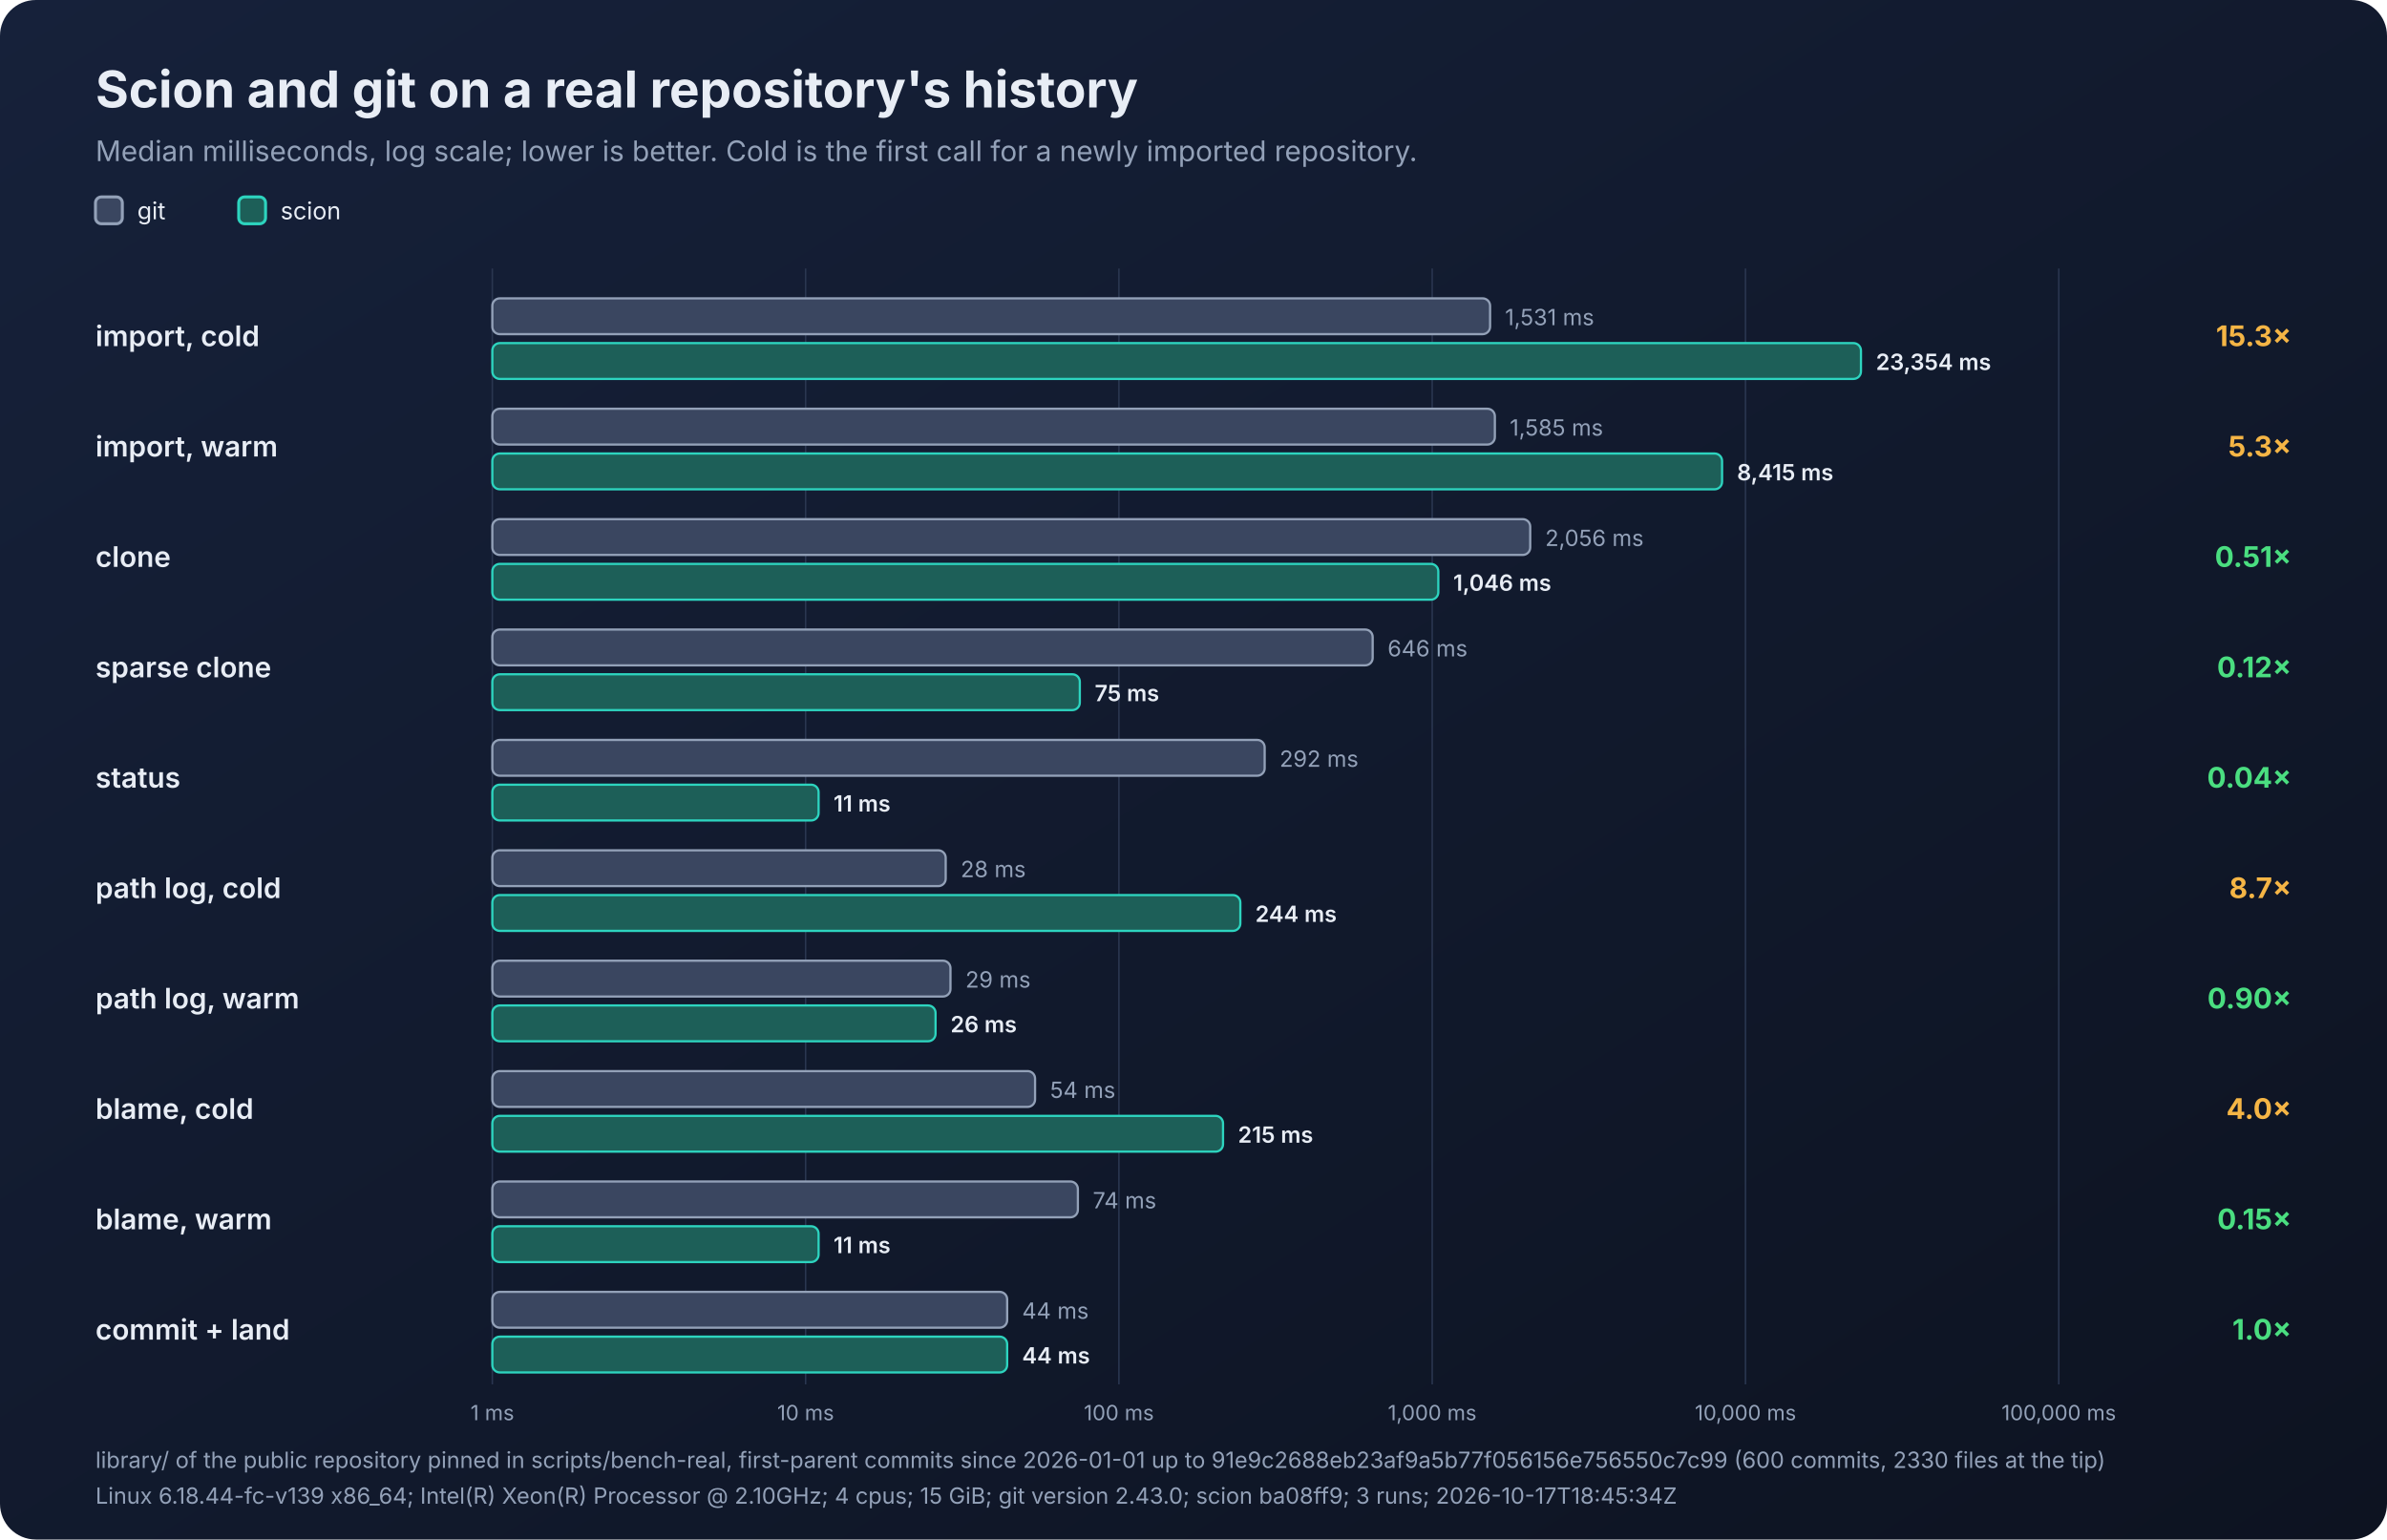
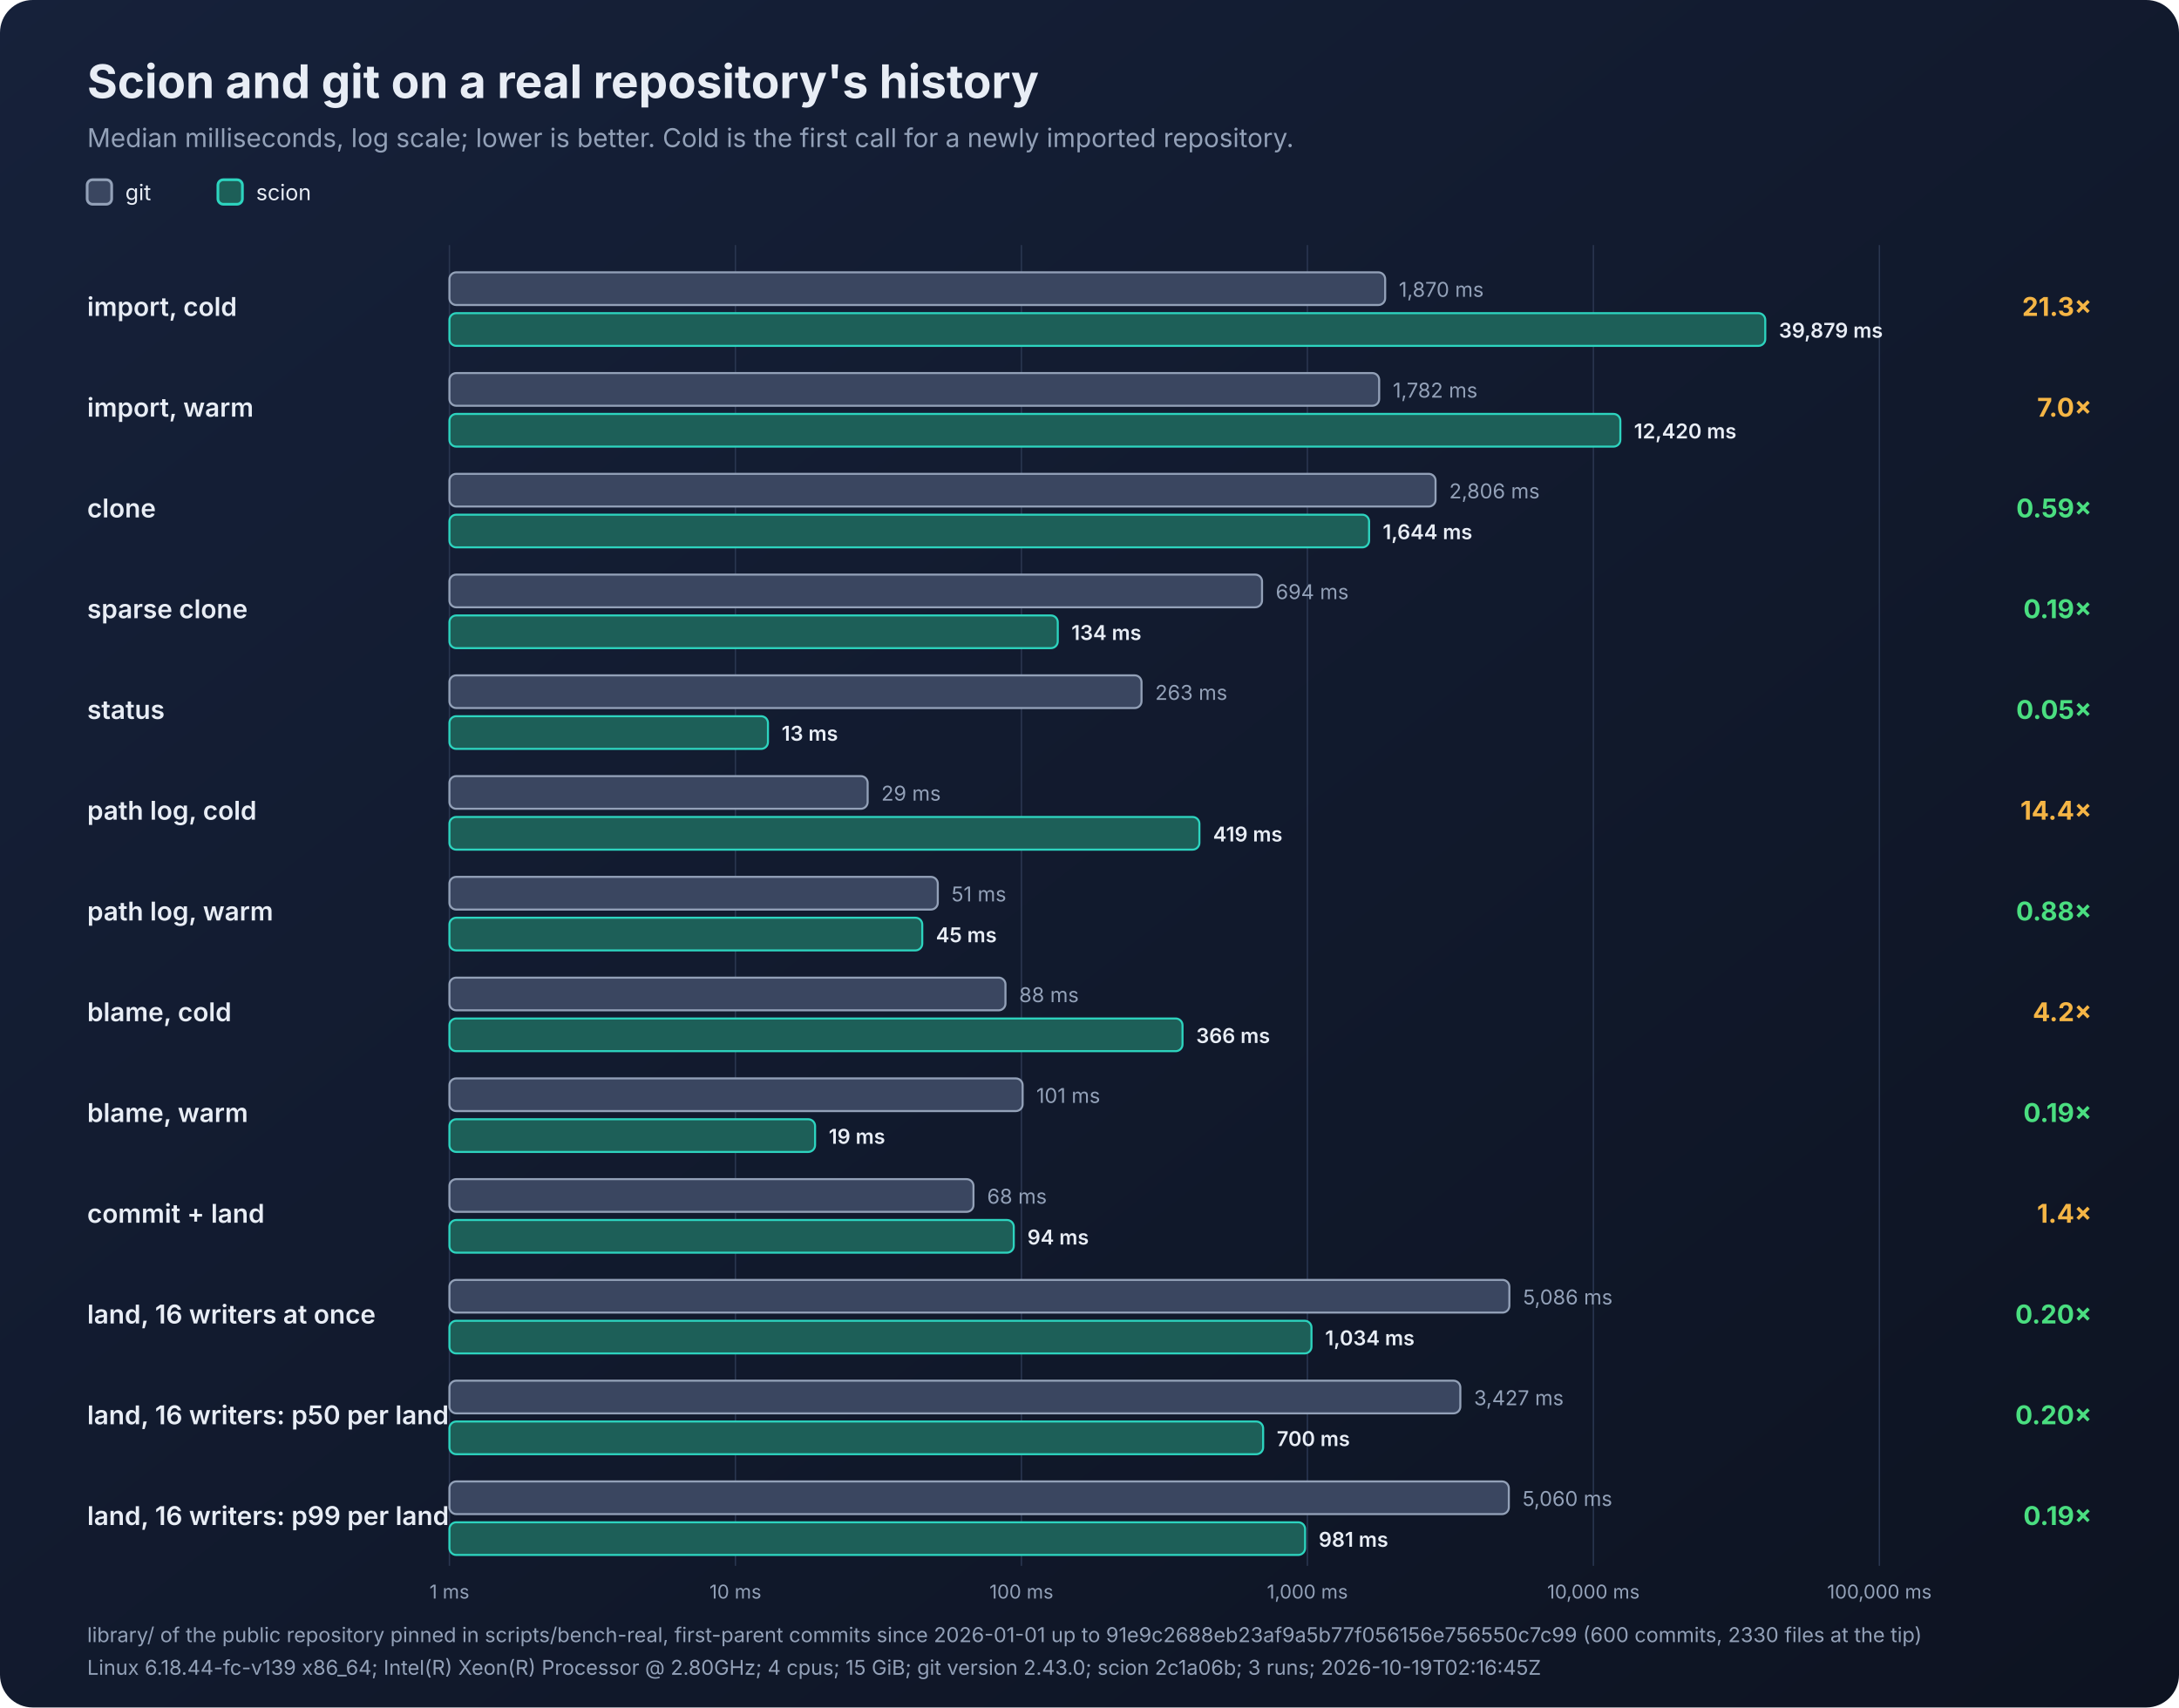
- <svg xmlns="http://www.w3.org/2000/svg" width="1600" height="1032" viewBox="0 0 1600 1032" role="img" aria-label="Median times of Scion and git on a real repository's history">
+ <svg xmlns="http://www.w3.org/2000/svg" width="1600" height="1254" viewBox="0 0 1600 1254" role="img" aria-label="Median times of Scion and git on a real repository's history">
  <defs>
    <marker id="a-teal" viewBox="0 0 10 10" refX="9" refY="5" markerWidth="7" markerHeight="7" orient="auto-start-reverse">
      <path d="M0,0 L10,5 L0,10 z" fill="#2dd4bf" />
    </marker>
    <marker id="a-amber" viewBox="0 0 10 10" refX="9" refY="5" markerWidth="7" markerHeight="7" orient="auto-start-reverse">
      <path d="M0,0 L10,5 L0,10 z" fill="#f5b545" />
    </marker>
    <marker id="a-violet" viewBox="0 0 10 10" refX="9" refY="5" markerWidth="7" markerHeight="7" orient="auto-start-reverse">
      <path d="M0,0 L10,5 L0,10 z" fill="#a78bfa" />
    </marker>
    <marker id="a-muted" viewBox="0 0 10 10" refX="9" refY="5" markerWidth="7" markerHeight="7" orient="auto-start-reverse">
      <path d="M0,0 L10,5 L0,10 z" fill="#93a1b8" />
    </marker>
    <linearGradient id="glow" x1="0" y1="0" x2="1" y2="1">
      <stop offset="0" stop-color="#16213a" />
      <stop offset="1" stop-color="#0d1321" />
    </linearGradient>
  </defs>
-   <rect x="0" y="0" width="1600" height="1032" rx="24" fill="url(#glow)" />
+   <rect x="0" y="0" width="1600" height="1254" rx="24" fill="url(#glow)" />
  <text x="64" y="72" font-family="Inter, 'Segoe UI', -apple-system, BlinkMacSystemFont, Helvetica, Arial, sans-serif" font-size="34" fill="#e8edf5" font-weight="700" text-anchor="start">Scion and git on a real repository's history</text>
  <text x="64" y="108" font-family="Inter, 'Segoe UI', -apple-system, BlinkMacSystemFont, Helvetica, Arial, sans-serif" font-size="19" fill="#93a1b8" font-weight="400" text-anchor="start">Median milliseconds, log scale; lower is better. Cold is the first call for a newly imported repository.</text>
  <rect x="64" y="132" width="18" height="18" rx="4" fill="#3a4660" stroke="#93a1b8" stroke-width="2" />
  <text x="92" y="147" font-family="Inter, 'Segoe UI', -apple-system, BlinkMacSystemFont, Helvetica, Arial, sans-serif" font-size="16" fill="#e8edf5" font-weight="400" text-anchor="start">git</text>
  <rect x="160" y="132" width="18" height="18" rx="4" fill="#1d5f58" stroke="#2dd4bf" stroke-width="2" />
  <text x="188" y="147" font-family="Inter, 'Segoe UI', -apple-system, BlinkMacSystemFont, Helvetica, Arial, sans-serif" font-size="16" fill="#e8edf5" font-weight="400" text-anchor="start">scion</text>
-   <line x1="330.0" y1="180" x2="330.0" y2="928" stroke="#2a3650" stroke-width="1" />
-   <text x="330.0" y="952" font-family="Inter, 'Segoe UI', -apple-system, BlinkMacSystemFont, Helvetica, Arial, sans-serif" font-size="14" fill="#93a1b8" font-weight="400" text-anchor="middle">1 ms</text>
-   <line x1="540.0" y1="180" x2="540.0" y2="928" stroke="#2a3650" stroke-width="1" />
-   <text x="540.0" y="952" font-family="Inter, 'Segoe UI', -apple-system, BlinkMacSystemFont, Helvetica, Arial, sans-serif" font-size="14" fill="#93a1b8" font-weight="400" text-anchor="middle">10 ms</text>
-   <line x1="750.0" y1="180" x2="750.0" y2="928" stroke="#2a3650" stroke-width="1" />
-   <text x="750.0" y="952" font-family="Inter, 'Segoe UI', -apple-system, BlinkMacSystemFont, Helvetica, Arial, sans-serif" font-size="14" fill="#93a1b8" font-weight="400" text-anchor="middle">100 ms</text>
-   <line x1="960.0" y1="180" x2="960.0" y2="928" stroke="#2a3650" stroke-width="1" />
-   <text x="960.0" y="952" font-family="Inter, 'Segoe UI', -apple-system, BlinkMacSystemFont, Helvetica, Arial, sans-serif" font-size="14" fill="#93a1b8" font-weight="400" text-anchor="middle">1,000 ms</text>
-   <line x1="1170.0" y1="180" x2="1170.0" y2="928" stroke="#2a3650" stroke-width="1" />
-   <text x="1170.0" y="952" font-family="Inter, 'Segoe UI', -apple-system, BlinkMacSystemFont, Helvetica, Arial, sans-serif" font-size="14" fill="#93a1b8" font-weight="400" text-anchor="middle">10,000 ms</text>
-   <line x1="1380.0" y1="180" x2="1380.0" y2="928" stroke="#2a3650" stroke-width="1" />
-   <text x="1380.0" y="952" font-family="Inter, 'Segoe UI', -apple-system, BlinkMacSystemFont, Helvetica, Arial, sans-serif" font-size="14" fill="#93a1b8" font-weight="400" text-anchor="middle">100,000 ms</text>
+   <line x1="330.0" y1="180" x2="330.0" y2="1150" stroke="#2a3650" stroke-width="1" />
+   <text x="330.0" y="1174" font-family="Inter, 'Segoe UI', -apple-system, BlinkMacSystemFont, Helvetica, Arial, sans-serif" font-size="14" fill="#93a1b8" font-weight="400" text-anchor="middle">1 ms</text>
+   <line x1="540.0" y1="180" x2="540.0" y2="1150" stroke="#2a3650" stroke-width="1" />
+   <text x="540.0" y="1174" font-family="Inter, 'Segoe UI', -apple-system, BlinkMacSystemFont, Helvetica, Arial, sans-serif" font-size="14" fill="#93a1b8" font-weight="400" text-anchor="middle">10 ms</text>
+   <line x1="750.0" y1="180" x2="750.0" y2="1150" stroke="#2a3650" stroke-width="1" />
+   <text x="750.0" y="1174" font-family="Inter, 'Segoe UI', -apple-system, BlinkMacSystemFont, Helvetica, Arial, sans-serif" font-size="14" fill="#93a1b8" font-weight="400" text-anchor="middle">100 ms</text>
+   <line x1="960.0" y1="180" x2="960.0" y2="1150" stroke="#2a3650" stroke-width="1" />
+   <text x="960.0" y="1174" font-family="Inter, 'Segoe UI', -apple-system, BlinkMacSystemFont, Helvetica, Arial, sans-serif" font-size="14" fill="#93a1b8" font-weight="400" text-anchor="middle">1,000 ms</text>
+   <line x1="1170.0" y1="180" x2="1170.0" y2="1150" stroke="#2a3650" stroke-width="1" />
+   <text x="1170.0" y="1174" font-family="Inter, 'Segoe UI', -apple-system, BlinkMacSystemFont, Helvetica, Arial, sans-serif" font-size="14" fill="#93a1b8" font-weight="400" text-anchor="middle">10,000 ms</text>
+   <line x1="1380.0" y1="180" x2="1380.0" y2="1150" stroke="#2a3650" stroke-width="1" />
+   <text x="1380.0" y="1174" font-family="Inter, 'Segoe UI', -apple-system, BlinkMacSystemFont, Helvetica, Arial, sans-serif" font-size="14" fill="#93a1b8" font-weight="400" text-anchor="middle">100,000 ms</text>
  <text x="64" y="232" font-family="Inter, 'Segoe UI', -apple-system, BlinkMacSystemFont, Helvetica, Arial, sans-serif" font-size="19" fill="#e8edf5" font-weight="600" text-anchor="start">import, cold</text>
-   <rect x="330" y="200" width="668.8" height="24" rx="5" fill="#3a4660" stroke="#93a1b8" stroke-width="1.5" />
-   <text x="1008.8" y="218" font-family="Inter, 'Segoe UI', -apple-system, BlinkMacSystemFont, Helvetica, Arial, sans-serif" font-size="15" fill="#93a1b8" font-weight="400" text-anchor="start">1,531 ms</text>
-   <rect x="330" y="230" width="917.4" height="24" rx="5" fill="#1d5f58" stroke="#2dd4bf" stroke-width="1.5" />
-   <text x="1257.4" y="248" font-family="Inter, 'Segoe UI', -apple-system, BlinkMacSystemFont, Helvetica, Arial, sans-serif" font-size="15" fill="#e8edf5" font-weight="600" text-anchor="start">23,354 ms</text>
-   <text x="1536" y="232" font-family="Inter, 'Segoe UI', -apple-system, BlinkMacSystemFont, Helvetica, Arial, sans-serif" font-size="19" fill="#f5b545" font-weight="700" text-anchor="end">15.3×</text>
+   <rect x="330" y="200" width="687.1" height="24" rx="5" fill="#3a4660" stroke="#93a1b8" stroke-width="1.5" />
+   <text x="1027.1" y="218" font-family="Inter, 'Segoe UI', -apple-system, BlinkMacSystemFont, Helvetica, Arial, sans-serif" font-size="15" fill="#93a1b8" font-weight="400" text-anchor="start">1,870 ms</text>
+   <rect x="330" y="230" width="966.2" height="24" rx="5" fill="#1d5f58" stroke="#2dd4bf" stroke-width="1.5" />
+   <text x="1306.2" y="248" font-family="Inter, 'Segoe UI', -apple-system, BlinkMacSystemFont, Helvetica, Arial, sans-serif" font-size="15" fill="#e8edf5" font-weight="600" text-anchor="start">39,879 ms</text>
+   <text x="1536" y="232" font-family="Inter, 'Segoe UI', -apple-system, BlinkMacSystemFont, Helvetica, Arial, sans-serif" font-size="19" fill="#f5b545" font-weight="700" text-anchor="end">21.3×</text>
  <text x="64" y="306" font-family="Inter, 'Segoe UI', -apple-system, BlinkMacSystemFont, Helvetica, Arial, sans-serif" font-size="19" fill="#e8edf5" font-weight="600" text-anchor="start">import, warm</text>
-   <rect x="330" y="274" width="672.0" height="24" rx="5" fill="#3a4660" stroke="#93a1b8" stroke-width="1.5" />
-   <text x="1012.0" y="292" font-family="Inter, 'Segoe UI', -apple-system, BlinkMacSystemFont, Helvetica, Arial, sans-serif" font-size="15" fill="#93a1b8" font-weight="400" text-anchor="start">1,585 ms</text>
-   <rect x="330" y="304" width="824.3" height="24" rx="5" fill="#1d5f58" stroke="#2dd4bf" stroke-width="1.5" />
-   <text x="1164.3" y="322" font-family="Inter, 'Segoe UI', -apple-system, BlinkMacSystemFont, Helvetica, Arial, sans-serif" font-size="15" fill="#e8edf5" font-weight="600" text-anchor="start">8,415 ms</text>
-   <text x="1536" y="306" font-family="Inter, 'Segoe UI', -apple-system, BlinkMacSystemFont, Helvetica, Arial, sans-serif" font-size="19" fill="#f5b545" font-weight="700" text-anchor="end">5.3×</text>
+   <rect x="330" y="274" width="682.7" height="24" rx="5" fill="#3a4660" stroke="#93a1b8" stroke-width="1.5" />
+   <text x="1022.7" y="292" font-family="Inter, 'Segoe UI', -apple-system, BlinkMacSystemFont, Helvetica, Arial, sans-serif" font-size="15" fill="#93a1b8" font-weight="400" text-anchor="start">1,782 ms</text>
+   <rect x="330" y="304" width="859.8" height="24" rx="5" fill="#1d5f58" stroke="#2dd4bf" stroke-width="1.5" />
+   <text x="1199.8" y="322" font-family="Inter, 'Segoe UI', -apple-system, BlinkMacSystemFont, Helvetica, Arial, sans-serif" font-size="15" fill="#e8edf5" font-weight="600" text-anchor="start">12,420 ms</text>
+   <text x="1536" y="306" font-family="Inter, 'Segoe UI', -apple-system, BlinkMacSystemFont, Helvetica, Arial, sans-serif" font-size="19" fill="#f5b545" font-weight="700" text-anchor="end">7.0×</text>
  <text x="64" y="380" font-family="Inter, 'Segoe UI', -apple-system, BlinkMacSystemFont, Helvetica, Arial, sans-serif" font-size="19" fill="#e8edf5" font-weight="600" text-anchor="start">clone</text>
-   <rect x="330" y="348" width="695.7" height="24" rx="5" fill="#3a4660" stroke="#93a1b8" stroke-width="1.5" />
-   <text x="1035.7" y="366" font-family="Inter, 'Segoe UI', -apple-system, BlinkMacSystemFont, Helvetica, Arial, sans-serif" font-size="15" fill="#93a1b8" font-weight="400" text-anchor="start">2,056 ms</text>
-   <rect x="330" y="378" width="634.1" height="24" rx="5" fill="#1d5f58" stroke="#2dd4bf" stroke-width="1.5" />
-   <text x="974.1" y="396" font-family="Inter, 'Segoe UI', -apple-system, BlinkMacSystemFont, Helvetica, Arial, sans-serif" font-size="15" fill="#e8edf5" font-weight="600" text-anchor="start">1,046 ms</text>
-   <text x="1536" y="380" font-family="Inter, 'Segoe UI', -apple-system, BlinkMacSystemFont, Helvetica, Arial, sans-serif" font-size="19" fill="#4ade80" font-weight="700" text-anchor="end">0.51×</text>
+   <rect x="330" y="348" width="724.1" height="24" rx="5" fill="#3a4660" stroke="#93a1b8" stroke-width="1.5" />
+   <text x="1064.1" y="366" font-family="Inter, 'Segoe UI', -apple-system, BlinkMacSystemFont, Helvetica, Arial, sans-serif" font-size="15" fill="#93a1b8" font-weight="400" text-anchor="start">2,806 ms</text>
+   <rect x="330" y="378" width="675.3" height="24" rx="5" fill="#1d5f58" stroke="#2dd4bf" stroke-width="1.5" />
+   <text x="1015.3" y="396" font-family="Inter, 'Segoe UI', -apple-system, BlinkMacSystemFont, Helvetica, Arial, sans-serif" font-size="15" fill="#e8edf5" font-weight="600" text-anchor="start">1,644 ms</text>
+   <text x="1536" y="380" font-family="Inter, 'Segoe UI', -apple-system, BlinkMacSystemFont, Helvetica, Arial, sans-serif" font-size="19" fill="#4ade80" font-weight="700" text-anchor="end">0.59×</text>
  <text x="64" y="454" font-family="Inter, 'Segoe UI', -apple-system, BlinkMacSystemFont, Helvetica, Arial, sans-serif" font-size="19" fill="#e8edf5" font-weight="600" text-anchor="start">sparse clone</text>
-   <rect x="330" y="422" width="590.1" height="24" rx="5" fill="#3a4660" stroke="#93a1b8" stroke-width="1.5" />
-   <text x="930.1" y="440" font-family="Inter, 'Segoe UI', -apple-system, BlinkMacSystemFont, Helvetica, Arial, sans-serif" font-size="15" fill="#93a1b8" font-weight="400" text-anchor="start">646 ms</text>
-   <rect x="330" y="452" width="393.8" height="24" rx="5" fill="#1d5f58" stroke="#2dd4bf" stroke-width="1.5" />
-   <text x="733.8" y="470" font-family="Inter, 'Segoe UI', -apple-system, BlinkMacSystemFont, Helvetica, Arial, sans-serif" font-size="15" fill="#e8edf5" font-weight="600" text-anchor="start">75 ms</text>
-   <text x="1536" y="454" font-family="Inter, 'Segoe UI', -apple-system, BlinkMacSystemFont, Helvetica, Arial, sans-serif" font-size="19" fill="#4ade80" font-weight="700" text-anchor="end">0.12×</text>
+   <rect x="330" y="422" width="596.7" height="24" rx="5" fill="#3a4660" stroke="#93a1b8" stroke-width="1.5" />
+   <text x="936.7" y="440" font-family="Inter, 'Segoe UI', -apple-system, BlinkMacSystemFont, Helvetica, Arial, sans-serif" font-size="15" fill="#93a1b8" font-weight="400" text-anchor="start">694 ms</text>
+   <rect x="330" y="452" width="446.7" height="24" rx="5" fill="#1d5f58" stroke="#2dd4bf" stroke-width="1.5" />
+   <text x="786.7" y="470" font-family="Inter, 'Segoe UI', -apple-system, BlinkMacSystemFont, Helvetica, Arial, sans-serif" font-size="15" fill="#e8edf5" font-weight="600" text-anchor="start">134 ms</text>
+   <text x="1536" y="454" font-family="Inter, 'Segoe UI', -apple-system, BlinkMacSystemFont, Helvetica, Arial, sans-serif" font-size="19" fill="#4ade80" font-weight="700" text-anchor="end">0.19×</text>
  <text x="64" y="528" font-family="Inter, 'Segoe UI', -apple-system, BlinkMacSystemFont, Helvetica, Arial, sans-serif" font-size="19" fill="#e8edf5" font-weight="600" text-anchor="start">status</text>
-   <rect x="330" y="496" width="517.7" height="24" rx="5" fill="#3a4660" stroke="#93a1b8" stroke-width="1.5" />
-   <text x="857.7" y="514" font-family="Inter, 'Segoe UI', -apple-system, BlinkMacSystemFont, Helvetica, Arial, sans-serif" font-size="15" fill="#93a1b8" font-weight="400" text-anchor="start">292 ms</text>
-   <rect x="330" y="526" width="218.7" height="24" rx="5" fill="#1d5f58" stroke="#2dd4bf" stroke-width="1.5" />
-   <text x="558.7" y="544" font-family="Inter, 'Segoe UI', -apple-system, BlinkMacSystemFont, Helvetica, Arial, sans-serif" font-size="15" fill="#e8edf5" font-weight="600" text-anchor="start">11 ms</text>
-   <text x="1536" y="528" font-family="Inter, 'Segoe UI', -apple-system, BlinkMacSystemFont, Helvetica, Arial, sans-serif" font-size="19" fill="#4ade80" font-weight="700" text-anchor="end">0.04×</text>
+   <rect x="330" y="496" width="508.2" height="24" rx="5" fill="#3a4660" stroke="#93a1b8" stroke-width="1.5" />
+   <text x="848.2" y="514" font-family="Inter, 'Segoe UI', -apple-system, BlinkMacSystemFont, Helvetica, Arial, sans-serif" font-size="15" fill="#93a1b8" font-weight="400" text-anchor="start">263 ms</text>
+   <rect x="330" y="526" width="233.9" height="24" rx="5" fill="#1d5f58" stroke="#2dd4bf" stroke-width="1.5" />
+   <text x="573.9" y="544" font-family="Inter, 'Segoe UI', -apple-system, BlinkMacSystemFont, Helvetica, Arial, sans-serif" font-size="15" fill="#e8edf5" font-weight="600" text-anchor="start">13 ms</text>
+   <text x="1536" y="528" font-family="Inter, 'Segoe UI', -apple-system, BlinkMacSystemFont, Helvetica, Arial, sans-serif" font-size="19" fill="#4ade80" font-weight="700" text-anchor="end">0.05×</text>
  <text x="64" y="602" font-family="Inter, 'Segoe UI', -apple-system, BlinkMacSystemFont, Helvetica, Arial, sans-serif" font-size="19" fill="#e8edf5" font-weight="600" text-anchor="start">path log, cold</text>
-   <rect x="330" y="570" width="303.9" height="24" rx="5" fill="#3a4660" stroke="#93a1b8" stroke-width="1.5" />
-   <text x="643.9" y="588" font-family="Inter, 'Segoe UI', -apple-system, BlinkMacSystemFont, Helvetica, Arial, sans-serif" font-size="15" fill="#93a1b8" font-weight="400" text-anchor="start">28 ms</text>
-   <rect x="330" y="600" width="501.4" height="24" rx="5" fill="#1d5f58" stroke="#2dd4bf" stroke-width="1.5" />
-   <text x="841.4" y="618" font-family="Inter, 'Segoe UI', -apple-system, BlinkMacSystemFont, Helvetica, Arial, sans-serif" font-size="15" fill="#e8edf5" font-weight="600" text-anchor="start">244 ms</text>
-   <text x="1536" y="602" font-family="Inter, 'Segoe UI', -apple-system, BlinkMacSystemFont, Helvetica, Arial, sans-serif" font-size="19" fill="#f5b545" font-weight="700" text-anchor="end">8.7×</text>
+   <rect x="330" y="570" width="307.1" height="24" rx="5" fill="#3a4660" stroke="#93a1b8" stroke-width="1.5" />
+   <text x="647.1" y="588" font-family="Inter, 'Segoe UI', -apple-system, BlinkMacSystemFont, Helvetica, Arial, sans-serif" font-size="15" fill="#93a1b8" font-weight="400" text-anchor="start">29 ms</text>
+   <rect x="330" y="600" width="550.7" height="24" rx="5" fill="#1d5f58" stroke="#2dd4bf" stroke-width="1.5" />
+   <text x="890.7" y="618" font-family="Inter, 'Segoe UI', -apple-system, BlinkMacSystemFont, Helvetica, Arial, sans-serif" font-size="15" fill="#e8edf5" font-weight="600" text-anchor="start">419 ms</text>
+   <text x="1536" y="602" font-family="Inter, 'Segoe UI', -apple-system, BlinkMacSystemFont, Helvetica, Arial, sans-serif" font-size="19" fill="#f5b545" font-weight="700" text-anchor="end">14.4×</text>
  <text x="64" y="676" font-family="Inter, 'Segoe UI', -apple-system, BlinkMacSystemFont, Helvetica, Arial, sans-serif" font-size="19" fill="#e8edf5" font-weight="600" text-anchor="start">path log, warm</text>
-   <rect x="330" y="644" width="307.1" height="24" rx="5" fill="#3a4660" stroke="#93a1b8" stroke-width="1.5" />
-   <text x="647.1" y="662" font-family="Inter, 'Segoe UI', -apple-system, BlinkMacSystemFont, Helvetica, Arial, sans-serif" font-size="15" fill="#93a1b8" font-weight="400" text-anchor="start">29 ms</text>
-   <rect x="330" y="674" width="297.1" height="24" rx="5" fill="#1d5f58" stroke="#2dd4bf" stroke-width="1.5" />
-   <text x="637.1" y="692" font-family="Inter, 'Segoe UI', -apple-system, BlinkMacSystemFont, Helvetica, Arial, sans-serif" font-size="15" fill="#e8edf5" font-weight="600" text-anchor="start">26 ms</text>
-   <text x="1536" y="676" font-family="Inter, 'Segoe UI', -apple-system, BlinkMacSystemFont, Helvetica, Arial, sans-serif" font-size="19" fill="#4ade80" font-weight="700" text-anchor="end">0.90×</text>
+   <rect x="330" y="644" width="358.6" height="24" rx="5" fill="#3a4660" stroke="#93a1b8" stroke-width="1.5" />
+   <text x="698.6" y="662" font-family="Inter, 'Segoe UI', -apple-system, BlinkMacSystemFont, Helvetica, Arial, sans-serif" font-size="15" fill="#93a1b8" font-weight="400" text-anchor="start">51 ms</text>
+   <rect x="330" y="674" width="347.2" height="24" rx="5" fill="#1d5f58" stroke="#2dd4bf" stroke-width="1.5" />
+   <text x="687.2" y="692" font-family="Inter, 'Segoe UI', -apple-system, BlinkMacSystemFont, Helvetica, Arial, sans-serif" font-size="15" fill="#e8edf5" font-weight="600" text-anchor="start">45 ms</text>
+   <text x="1536" y="676" font-family="Inter, 'Segoe UI', -apple-system, BlinkMacSystemFont, Helvetica, Arial, sans-serif" font-size="19" fill="#4ade80" font-weight="700" text-anchor="end">0.88×</text>
  <text x="64" y="750" font-family="Inter, 'Segoe UI', -apple-system, BlinkMacSystemFont, Helvetica, Arial, sans-serif" font-size="19" fill="#e8edf5" font-weight="600" text-anchor="start">blame, cold</text>
-   <rect x="330" y="718" width="363.8" height="24" rx="5" fill="#3a4660" stroke="#93a1b8" stroke-width="1.5" />
-   <text x="703.8" y="736" font-family="Inter, 'Segoe UI', -apple-system, BlinkMacSystemFont, Helvetica, Arial, sans-serif" font-size="15" fill="#93a1b8" font-weight="400" text-anchor="start">54 ms</text>
-   <rect x="330" y="748" width="489.8" height="24" rx="5" fill="#1d5f58" stroke="#2dd4bf" stroke-width="1.5" />
-   <text x="829.8" y="766" font-family="Inter, 'Segoe UI', -apple-system, BlinkMacSystemFont, Helvetica, Arial, sans-serif" font-size="15" fill="#e8edf5" font-weight="600" text-anchor="start">215 ms</text>
-   <text x="1536" y="750" font-family="Inter, 'Segoe UI', -apple-system, BlinkMacSystemFont, Helvetica, Arial, sans-serif" font-size="19" fill="#f5b545" font-weight="700" text-anchor="end">4.0×</text>
+   <rect x="330" y="718" width="408.3" height="24" rx="5" fill="#3a4660" stroke="#93a1b8" stroke-width="1.5" />
+   <text x="748.3" y="736" font-family="Inter, 'Segoe UI', -apple-system, BlinkMacSystemFont, Helvetica, Arial, sans-serif" font-size="15" fill="#93a1b8" font-weight="400" text-anchor="start">88 ms</text>
+   <rect x="330" y="748" width="538.3" height="24" rx="5" fill="#1d5f58" stroke="#2dd4bf" stroke-width="1.5" />
+   <text x="878.3" y="766" font-family="Inter, 'Segoe UI', -apple-system, BlinkMacSystemFont, Helvetica, Arial, sans-serif" font-size="15" fill="#e8edf5" font-weight="600" text-anchor="start">366 ms</text>
+   <text x="1536" y="750" font-family="Inter, 'Segoe UI', -apple-system, BlinkMacSystemFont, Helvetica, Arial, sans-serif" font-size="19" fill="#f5b545" font-weight="700" text-anchor="end">4.2×</text>
  <text x="64" y="824" font-family="Inter, 'Segoe UI', -apple-system, BlinkMacSystemFont, Helvetica, Arial, sans-serif" font-size="19" fill="#e8edf5" font-weight="600" text-anchor="start">blame, warm</text>
-   <rect x="330" y="792" width="392.5" height="24" rx="5" fill="#3a4660" stroke="#93a1b8" stroke-width="1.5" />
-   <text x="732.5" y="810" font-family="Inter, 'Segoe UI', -apple-system, BlinkMacSystemFont, Helvetica, Arial, sans-serif" font-size="15" fill="#93a1b8" font-weight="400" text-anchor="start">74 ms</text>
-   <rect x="330" y="822" width="218.7" height="24" rx="5" fill="#1d5f58" stroke="#2dd4bf" stroke-width="1.5" />
-   <text x="558.7" y="840" font-family="Inter, 'Segoe UI', -apple-system, BlinkMacSystemFont, Helvetica, Arial, sans-serif" font-size="15" fill="#e8edf5" font-weight="600" text-anchor="start">11 ms</text>
-   <text x="1536" y="824" font-family="Inter, 'Segoe UI', -apple-system, BlinkMacSystemFont, Helvetica, Arial, sans-serif" font-size="19" fill="#4ade80" font-weight="700" text-anchor="end">0.15×</text>
+   <rect x="330" y="792" width="420.9" height="24" rx="5" fill="#3a4660" stroke="#93a1b8" stroke-width="1.5" />
+   <text x="760.9" y="810" font-family="Inter, 'Segoe UI', -apple-system, BlinkMacSystemFont, Helvetica, Arial, sans-serif" font-size="15" fill="#93a1b8" font-weight="400" text-anchor="start">101 ms</text>
+   <rect x="330" y="822" width="268.5" height="24" rx="5" fill="#1d5f58" stroke="#2dd4bf" stroke-width="1.5" />
+   <text x="608.5" y="840" font-family="Inter, 'Segoe UI', -apple-system, BlinkMacSystemFont, Helvetica, Arial, sans-serif" font-size="15" fill="#e8edf5" font-weight="600" text-anchor="start">19 ms</text>
+   <text x="1536" y="824" font-family="Inter, 'Segoe UI', -apple-system, BlinkMacSystemFont, Helvetica, Arial, sans-serif" font-size="19" fill="#4ade80" font-weight="700" text-anchor="end">0.19×</text>
  <text x="64" y="898" font-family="Inter, 'Segoe UI', -apple-system, BlinkMacSystemFont, Helvetica, Arial, sans-serif" font-size="19" fill="#e8edf5" font-weight="600" text-anchor="start">commit + land</text>
-   <rect x="330" y="866" width="345.1" height="24" rx="5" fill="#3a4660" stroke="#93a1b8" stroke-width="1.5" />
-   <text x="685.1" y="884" font-family="Inter, 'Segoe UI', -apple-system, BlinkMacSystemFont, Helvetica, Arial, sans-serif" font-size="15" fill="#93a1b8" font-weight="400" text-anchor="start">44 ms</text>
-   <rect x="330" y="896" width="345.1" height="24" rx="5" fill="#1d5f58" stroke="#2dd4bf" stroke-width="1.5" />
-   <text x="685.1" y="914" font-family="Inter, 'Segoe UI', -apple-system, BlinkMacSystemFont, Helvetica, Arial, sans-serif" font-size="15" fill="#e8edf5" font-weight="600" text-anchor="start">44 ms</text>
-   <text x="1536" y="898" font-family="Inter, 'Segoe UI', -apple-system, BlinkMacSystemFont, Helvetica, Arial, sans-serif" font-size="19" fill="#4ade80" font-weight="700" text-anchor="end">1.0×</text>
-   <text x="64" y="984" font-family="Inter, 'Segoe UI', -apple-system, BlinkMacSystemFont, Helvetica, Arial, sans-serif" font-size="15" fill="#93a1b8" font-weight="400" text-anchor="start">library/ of the public repository pinned in scripts/bench-real, first-parent commits since 2026-01-01 up to 91e9c2688eb23af9a5b77f056156e756550c7c99 (600 commits, 2330 files at the tip)</text>
-   <text x="64" y="1008" font-family="Inter, 'Segoe UI', -apple-system, BlinkMacSystemFont, Helvetica, Arial, sans-serif" font-size="15" fill="#93a1b8" font-weight="400" text-anchor="start">Linux 6.18.44-fc-v139 x86_64; Intel(R) Xeon(R) Processor @ 2.10GHz; 4 cpus; 15 GiB; git version 2.43.0; scion ba08ff9; 3 runs; 2026-10-17T18:45:34Z</text>
+   <rect x="330" y="866" width="384.8" height="24" rx="5" fill="#3a4660" stroke="#93a1b8" stroke-width="1.5" />
+   <text x="724.8" y="884" font-family="Inter, 'Segoe UI', -apple-system, BlinkMacSystemFont, Helvetica, Arial, sans-serif" font-size="15" fill="#93a1b8" font-weight="400" text-anchor="start">68 ms</text>
+   <rect x="330" y="896" width="414.4" height="24" rx="5" fill="#1d5f58" stroke="#2dd4bf" stroke-width="1.5" />
+   <text x="754.4" y="914" font-family="Inter, 'Segoe UI', -apple-system, BlinkMacSystemFont, Helvetica, Arial, sans-serif" font-size="15" fill="#e8edf5" font-weight="600" text-anchor="start">94 ms</text>
+   <text x="1536" y="898" font-family="Inter, 'Segoe UI', -apple-system, BlinkMacSystemFont, Helvetica, Arial, sans-serif" font-size="19" fill="#f5b545" font-weight="700" text-anchor="end">1.4×</text>
+   <text x="64" y="972" font-family="Inter, 'Segoe UI', -apple-system, BlinkMacSystemFont, Helvetica, Arial, sans-serif" font-size="19" fill="#e8edf5" font-weight="600" text-anchor="start">land, 16 writers at once</text>
+   <rect x="330" y="940" width="778.3" height="24" rx="5" fill="#3a4660" stroke="#93a1b8" stroke-width="1.5" />
+   <text x="1118.3" y="958" font-family="Inter, 'Segoe UI', -apple-system, BlinkMacSystemFont, Helvetica, Arial, sans-serif" font-size="15" fill="#93a1b8" font-weight="400" text-anchor="start">5,086 ms</text>
+   <rect x="330" y="970" width="633.0" height="24" rx="5" fill="#1d5f58" stroke="#2dd4bf" stroke-width="1.5" />
+   <text x="973.0" y="988" font-family="Inter, 'Segoe UI', -apple-system, BlinkMacSystemFont, Helvetica, Arial, sans-serif" font-size="15" fill="#e8edf5" font-weight="600" text-anchor="start">1,034 ms</text>
+   <text x="1536" y="972" font-family="Inter, 'Segoe UI', -apple-system, BlinkMacSystemFont, Helvetica, Arial, sans-serif" font-size="19" fill="#4ade80" font-weight="700" text-anchor="end">0.20×</text>
+   <text x="64" y="1046" font-family="Inter, 'Segoe UI', -apple-system, BlinkMacSystemFont, Helvetica, Arial, sans-serif" font-size="19" fill="#e8edf5" font-weight="600" text-anchor="start">land, 16 writers: p50 per land</text>
+   <rect x="330" y="1014" width="742.3" height="24" rx="5" fill="#3a4660" stroke="#93a1b8" stroke-width="1.5" />
+   <text x="1082.3" y="1032" font-family="Inter, 'Segoe UI', -apple-system, BlinkMacSystemFont, Helvetica, Arial, sans-serif" font-size="15" fill="#93a1b8" font-weight="400" text-anchor="start">3,427 ms</text>
+   <rect x="330" y="1044" width="597.5" height="24" rx="5" fill="#1d5f58" stroke="#2dd4bf" stroke-width="1.5" />
+   <text x="937.5" y="1062" font-family="Inter, 'Segoe UI', -apple-system, BlinkMacSystemFont, Helvetica, Arial, sans-serif" font-size="15" fill="#e8edf5" font-weight="600" text-anchor="start">700 ms</text>
+   <text x="1536" y="1046" font-family="Inter, 'Segoe UI', -apple-system, BlinkMacSystemFont, Helvetica, Arial, sans-serif" font-size="19" fill="#4ade80" font-weight="700" text-anchor="end">0.20×</text>
+   <text x="64" y="1120" font-family="Inter, 'Segoe UI', -apple-system, BlinkMacSystemFont, Helvetica, Arial, sans-serif" font-size="19" fill="#e8edf5" font-weight="600" text-anchor="start">land, 16 writers: p99 per land</text>
+   <rect x="330" y="1088" width="777.9" height="24" rx="5" fill="#3a4660" stroke="#93a1b8" stroke-width="1.5" />
+   <text x="1117.9" y="1106" font-family="Inter, 'Segoe UI', -apple-system, BlinkMacSystemFont, Helvetica, Arial, sans-serif" font-size="15" fill="#93a1b8" font-weight="400" text-anchor="start">5,060 ms</text>
+   <rect x="330" y="1118" width="628.3" height="24" rx="5" fill="#1d5f58" stroke="#2dd4bf" stroke-width="1.5" />
+   <text x="968.3" y="1136" font-family="Inter, 'Segoe UI', -apple-system, BlinkMacSystemFont, Helvetica, Arial, sans-serif" font-size="15" fill="#e8edf5" font-weight="600" text-anchor="start">981 ms</text>
+   <text x="1536" y="1120" font-family="Inter, 'Segoe UI', -apple-system, BlinkMacSystemFont, Helvetica, Arial, sans-serif" font-size="19" fill="#4ade80" font-weight="700" text-anchor="end">0.19×</text>
+   <text x="64" y="1206" font-family="Inter, 'Segoe UI', -apple-system, BlinkMacSystemFont, Helvetica, Arial, sans-serif" font-size="15" fill="#93a1b8" font-weight="400" text-anchor="start">library/ of the public repository pinned in scripts/bench-real, first-parent commits since 2026-01-01 up to 91e9c2688eb23af9a5b77f056156e756550c7c99 (600 commits, 2330 files at the tip)</text>
+   <text x="64" y="1230" font-family="Inter, 'Segoe UI', -apple-system, BlinkMacSystemFont, Helvetica, Arial, sans-serif" font-size="15" fill="#93a1b8" font-weight="400" text-anchor="start">Linux 6.18.44-fc-v139 x86_64; Intel(R) Xeon(R) Processor @ 2.80GHz; 4 cpus; 15 GiB; git version 2.43.0; scion 2c1a06b; 3 runs; 2026-10-19T02:16:45Z</text>
</svg>
